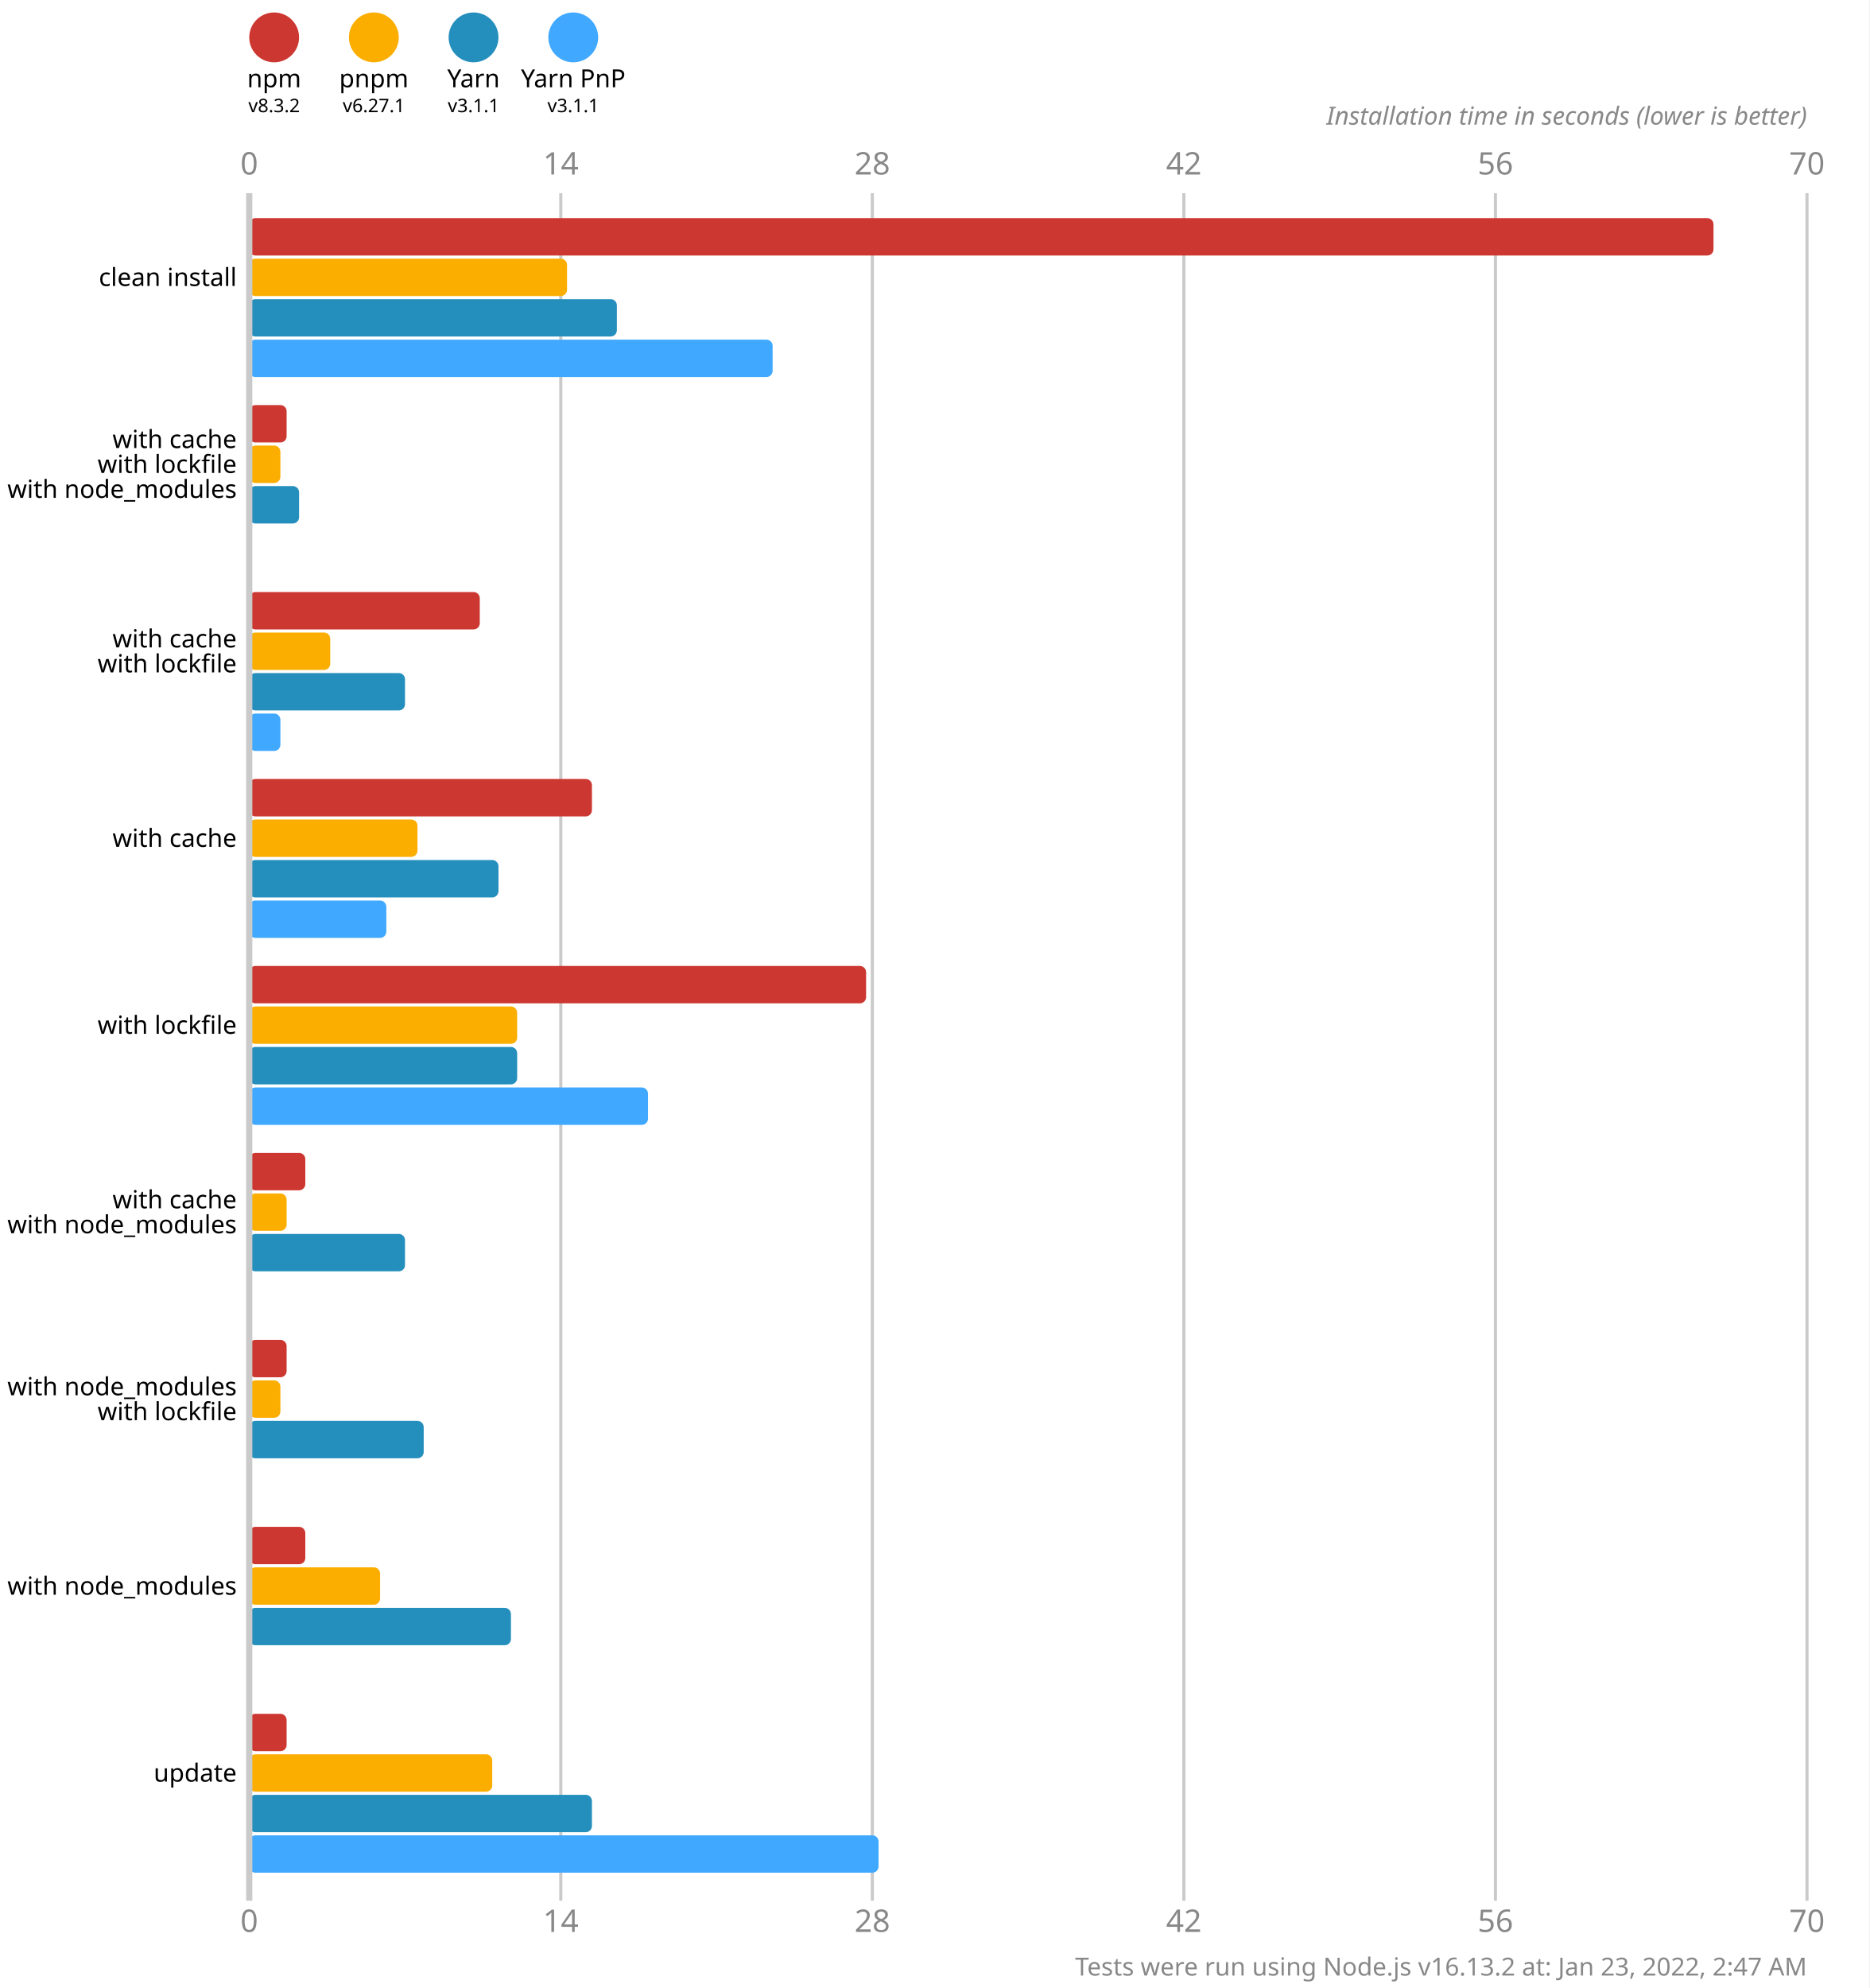
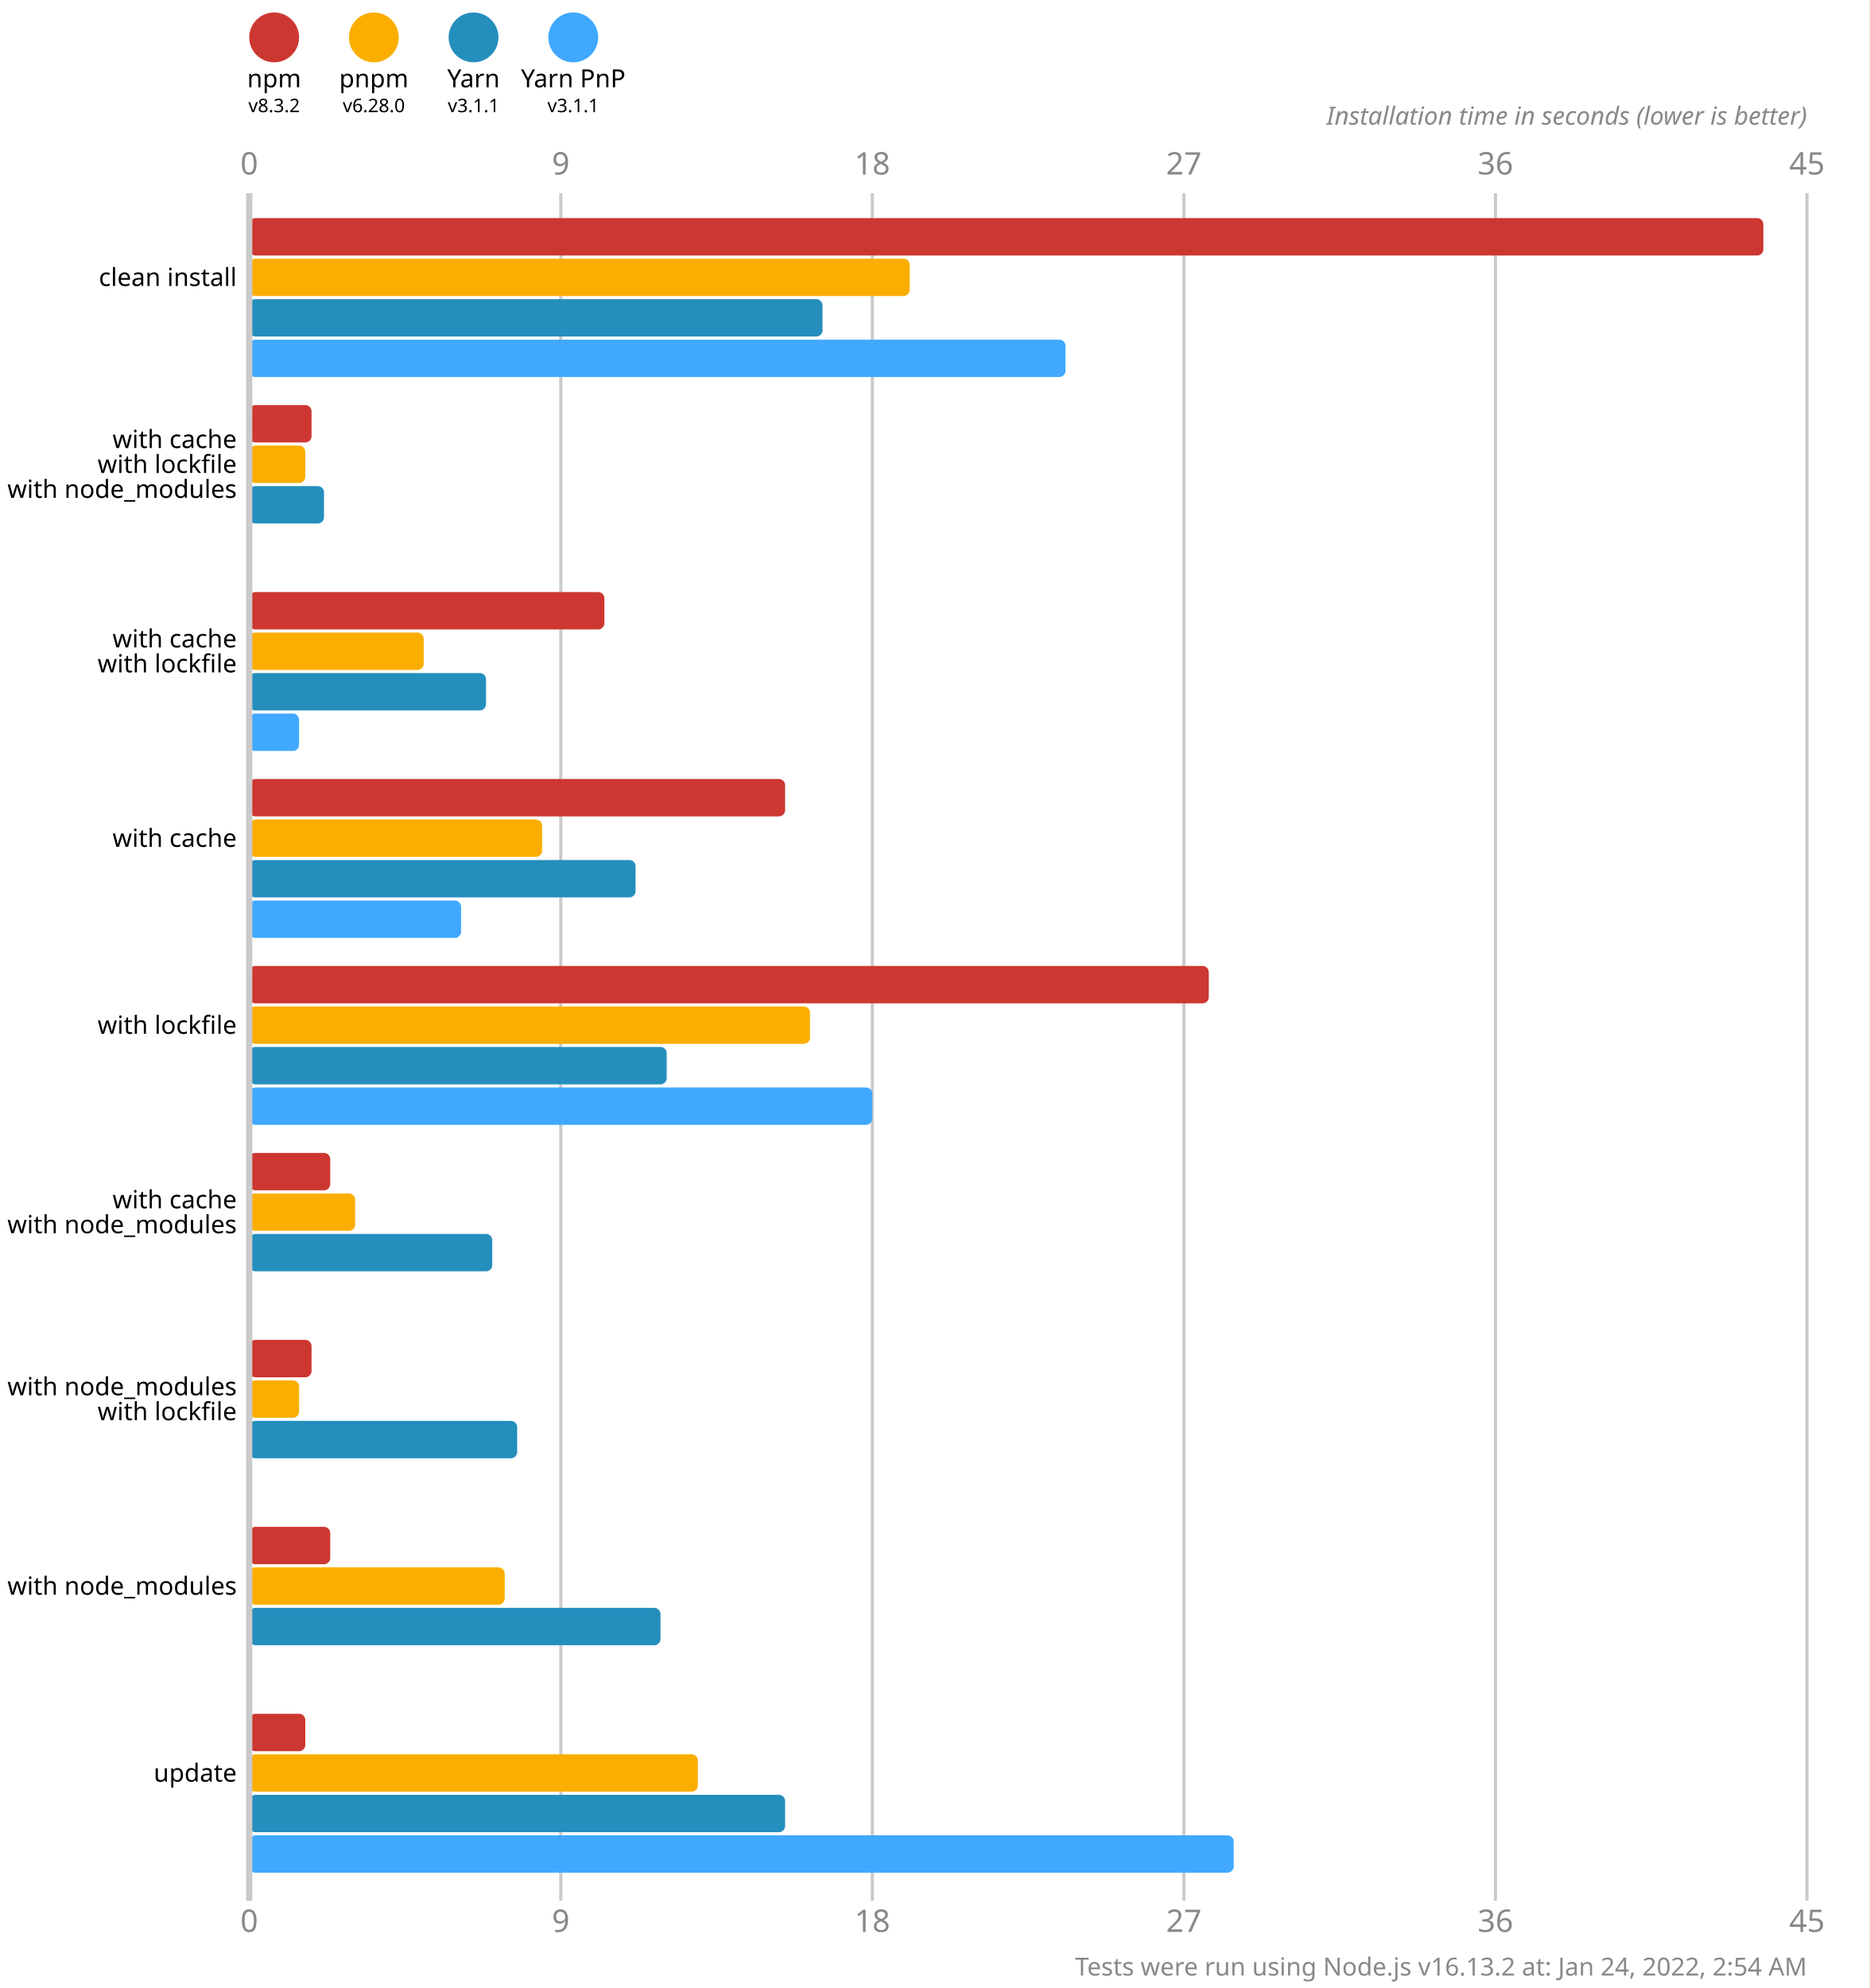
<svg xmlns="http://www.w3.org/2000/svg" version="1.1" viewBox="0 0 300 319">
  <style>
    .font { font-family: sans-serif; }
    .s3 { font-size: 3px; }
    .s4 { font-size: 4px; }
    .s5 { font-size: 5px; }
    .line { stroke: #cacaca; }
    .width { stroke-width: 0.5; }
    .text { fill: #888; }
  </style>
  <rect x="0" y="0" width="300" height="319" fill="#fff" />
  <circle cx="44" cy="6" r="4" fill="#cd3731" />
  <text x="44" y="14" class="font s4" text-anchor="middle">npm</text>
  <text x="44" y="18" class="font s3" text-anchor="middle">v8.3.2</text>
  <circle cx="60" cy="6" r="4" fill="#fbae00" />
  <text x="60" y="14" class="font s4" text-anchor="middle">pnpm</text>
-   <text x="60" y="18" class="font s3" text-anchor="middle">v6.27.1</text>
+   <text x="60" y="18" class="font s3" text-anchor="middle">v6.28.0</text>
  <circle cx="76" cy="6" r="4" fill="#248ebd" />
  <text x="76" y="14" class="font s4" text-anchor="middle">Yarn</text>
  <text x="76" y="18" class="font s3" text-anchor="middle">v3.1.1</text>
  <circle cx="92" cy="6" r="4" fill="#40a9ff" />
  <text x="92" y="14" class="font s4" text-anchor="middle">Yarn PnP</text>
  <text x="92" y="18" class="font s3" text-anchor="middle">v3.1.1</text>
  <text x="40" y="28" class="font s5 text" text-anchor="middle">0</text>
  <text x="40" y="310" class="font s5 text" text-anchor="middle">0</text>
  <line x1="90" y1="31" x2="90" y2="305" class="line width" />
-   <text x="90" y="28" class="font s5 text" text-anchor="middle">14</text>
-   <text x="90" y="310" class="font s5 text" text-anchor="middle">14</text>
+   <text x="90" y="28" class="font s5 text" text-anchor="middle">9</text>
+   <text x="90" y="310" class="font s5 text" text-anchor="middle">9</text>
  <line x1="140" y1="31" x2="140" y2="305" class="line width" />
-   <text x="140" y="28" class="font s5 text" text-anchor="middle">28</text>
-   <text x="140" y="310" class="font s5 text" text-anchor="middle">28</text>
+   <text x="140" y="28" class="font s5 text" text-anchor="middle">18</text>
+   <text x="140" y="310" class="font s5 text" text-anchor="middle">18</text>
  <line x1="190" y1="31" x2="190" y2="305" class="line width" />
-   <text x="190" y="28" class="font s5 text" text-anchor="middle">42</text>
-   <text x="190" y="310" class="font s5 text" text-anchor="middle">42</text>
+   <text x="190" y="28" class="font s5 text" text-anchor="middle">27</text>
+   <text x="190" y="310" class="font s5 text" text-anchor="middle">27</text>
  <line x1="240" y1="31" x2="240" y2="305" class="line width" />
-   <text x="240" y="28" class="font s5 text" text-anchor="middle">56</text>
-   <text x="240" y="310" class="font s5 text" text-anchor="middle">56</text>
+   <text x="240" y="28" class="font s5 text" text-anchor="middle">36</text>
+   <text x="240" y="310" class="font s5 text" text-anchor="middle">36</text>
  <line x1="290" y1="31" x2="290" y2="305" class="line width" />
-   <text x="290" y="28" class="font s5 text" text-anchor="middle">70</text>
-   <text x="290" y="310" class="font s5 text" text-anchor="middle">70</text>
+   <text x="290" y="28" class="font s5 text" text-anchor="middle">45</text>
+   <text x="290" y="310" class="font s5 text" text-anchor="middle">45</text>
  <text x="290" y="20" class="font s4 text" font-style="italic" text-anchor="end">Installation time in seconds (lower is better)</text>
-   <rect x="40" y="35" width="235" height="6" fill="#cd3731" rx="1" ry="1" />
-   <rect x="40" y="41.5" width="51" height="6" fill="#fbae00" rx="1" ry="1" />
-   <rect x="40" y="48" width="59" height="6" fill="#248ebd" rx="1" ry="1" />
-   <rect x="40" y="54.5" width="84" height="6" fill="#40a9ff" rx="1" ry="1" />
-   <rect x="40" y="65" width="6" height="6" fill="#cd3731" rx="1" ry="1" />
-   <rect x="40" y="71.5" width="5" height="6" fill="#fbae00" rx="1" ry="1" />
-   <rect x="40" y="78" width="8" height="6" fill="#248ebd" rx="1" ry="1" />
+   <rect x="40" y="35" width="243" height="6" fill="#cd3731" rx="1" ry="1" />
+   <rect x="40" y="41.5" width="106" height="6" fill="#fbae00" rx="1" ry="1" />
+   <rect x="40" y="48" width="92" height="6" fill="#248ebd" rx="1" ry="1" />
+   <rect x="40" y="54.5" width="131" height="6" fill="#40a9ff" rx="1" ry="1" />
+   <rect x="40" y="65" width="10" height="6" fill="#cd3731" rx="1" ry="1" />
+   <rect x="40" y="71.5" width="9" height="6" fill="#fbae00" rx="1" ry="1" />
+   <rect x="40" y="78" width="12" height="6" fill="#248ebd" rx="1" ry="1" />
  <rect x="40" y="84.5" width="0" height="6" fill="#40a9ff" rx="1" ry="1" />
-   <rect x="40" y="95" width="37" height="6" fill="#cd3731" rx="1" ry="1" />
-   <rect x="40" y="101.5" width="13" height="6" fill="#fbae00" rx="1" ry="1" />
-   <rect x="40" y="108" width="25" height="6" fill="#248ebd" rx="1" ry="1" />
-   <rect x="40" y="114.5" width="5" height="6" fill="#40a9ff" rx="1" ry="1" />
-   <rect x="40" y="125" width="55" height="6" fill="#cd3731" rx="1" ry="1" />
-   <rect x="40" y="131.5" width="27" height="6" fill="#fbae00" rx="1" ry="1" />
-   <rect x="40" y="138" width="40" height="6" fill="#248ebd" rx="1" ry="1" />
-   <rect x="40" y="144.5" width="22" height="6" fill="#40a9ff" rx="1" ry="1" />
-   <rect x="40" y="155" width="99" height="6" fill="#cd3731" rx="1" ry="1" />
-   <rect x="40" y="161.5" width="43" height="6" fill="#fbae00" rx="1" ry="1" />
-   <rect x="40" y="168" width="43" height="6" fill="#248ebd" rx="1" ry="1" />
-   <rect x="40" y="174.5" width="64" height="6" fill="#40a9ff" rx="1" ry="1" />
-   <rect x="40" y="185" width="9" height="6" fill="#cd3731" rx="1" ry="1" />
-   <rect x="40" y="191.5" width="6" height="6" fill="#fbae00" rx="1" ry="1" />
-   <rect x="40" y="198" width="25" height="6" fill="#248ebd" rx="1" ry="1" />
+   <rect x="40" y="95" width="57" height="6" fill="#cd3731" rx="1" ry="1" />
+   <rect x="40" y="101.5" width="28" height="6" fill="#fbae00" rx="1" ry="1" />
+   <rect x="40" y="108" width="38" height="6" fill="#248ebd" rx="1" ry="1" />
+   <rect x="40" y="114.5" width="8" height="6" fill="#40a9ff" rx="1" ry="1" />
+   <rect x="40" y="125" width="86" height="6" fill="#cd3731" rx="1" ry="1" />
+   <rect x="40" y="131.5" width="47" height="6" fill="#fbae00" rx="1" ry="1" />
+   <rect x="40" y="138" width="62" height="6" fill="#248ebd" rx="1" ry="1" />
+   <rect x="40" y="144.5" width="34" height="6" fill="#40a9ff" rx="1" ry="1" />
+   <rect x="40" y="155" width="154" height="6" fill="#cd3731" rx="1" ry="1" />
+   <rect x="40" y="161.5" width="90" height="6" fill="#fbae00" rx="1" ry="1" />
+   <rect x="40" y="168" width="67" height="6" fill="#248ebd" rx="1" ry="1" />
+   <rect x="40" y="174.5" width="100" height="6" fill="#40a9ff" rx="1" ry="1" />
+   <rect x="40" y="185" width="13" height="6" fill="#cd3731" rx="1" ry="1" />
+   <rect x="40" y="191.5" width="17" height="6" fill="#fbae00" rx="1" ry="1" />
+   <rect x="40" y="198" width="39" height="6" fill="#248ebd" rx="1" ry="1" />
  <rect x="40" y="204.5" width="0" height="6" fill="#40a9ff" rx="1" ry="1" />
-   <rect x="40" y="215" width="6" height="6" fill="#cd3731" rx="1" ry="1" />
-   <rect x="40" y="221.5" width="5" height="6" fill="#fbae00" rx="1" ry="1" />
-   <rect x="40" y="228" width="28" height="6" fill="#248ebd" rx="1" ry="1" />
+   <rect x="40" y="215" width="10" height="6" fill="#cd3731" rx="1" ry="1" />
+   <rect x="40" y="221.5" width="8" height="6" fill="#fbae00" rx="1" ry="1" />
+   <rect x="40" y="228" width="43" height="6" fill="#248ebd" rx="1" ry="1" />
  <rect x="40" y="234.5" width="0" height="6" fill="#40a9ff" rx="1" ry="1" />
-   <rect x="40" y="245" width="9" height="6" fill="#cd3731" rx="1" ry="1" />
-   <rect x="40" y="251.5" width="21" height="6" fill="#fbae00" rx="1" ry="1" />
-   <rect x="40" y="258" width="42" height="6" fill="#248ebd" rx="1" ry="1" />
+   <rect x="40" y="245" width="13" height="6" fill="#cd3731" rx="1" ry="1" />
+   <rect x="40" y="251.5" width="41" height="6" fill="#fbae00" rx="1" ry="1" />
+   <rect x="40" y="258" width="66" height="6" fill="#248ebd" rx="1" ry="1" />
  <rect x="40" y="264.5" width="0" height="6" fill="#40a9ff" rx="1" ry="1" />
-   <rect x="40" y="275" width="6" height="6" fill="#cd3731" rx="1" ry="1" />
-   <rect x="40" y="281.5" width="39" height="6" fill="#fbae00" rx="1" ry="1" />
-   <rect x="40" y="288" width="55" height="6" fill="#248ebd" rx="1" ry="1" />
-   <rect x="40" y="294.5" width="101" height="6" fill="#40a9ff" rx="1" ry="1" />
+   <rect x="40" y="275" width="9" height="6" fill="#cd3731" rx="1" ry="1" />
+   <rect x="40" y="281.5" width="72" height="6" fill="#fbae00" rx="1" ry="1" />
+   <rect x="40" y="288" width="86" height="6" fill="#248ebd" rx="1" ry="1" />
+   <rect x="40" y="294.5" width="158" height="6" fill="#40a9ff" rx="1" ry="1" />
  <line x1="40" y1="31" x2="40" y2="305" class="line" />
  <text x="38" y="44.5" class="font s4" dominant-baseline="middle" text-anchor="end">clean install</text>
  <text x="38" y="70.5" class="font s4" dominant-baseline="middle" text-anchor="end">with cache</text>
  <text x="38" y="74.5" class="font s4" dominant-baseline="middle" text-anchor="end">with lockfile</text>
  <text x="38" y="78.5" class="font s4" dominant-baseline="middle" text-anchor="end">with node_modules</text>
  <text x="38" y="102.5" class="font s4" dominant-baseline="middle" text-anchor="end">with cache</text>
  <text x="38" y="106.5" class="font s4" dominant-baseline="middle" text-anchor="end">with lockfile</text>
  <text x="38" y="134.5" class="font s4" dominant-baseline="middle" text-anchor="end">with cache</text>
  <text x="38" y="164.5" class="font s4" dominant-baseline="middle" text-anchor="end">with lockfile</text>
  <text x="38" y="192.5" class="font s4" dominant-baseline="middle" text-anchor="end">with cache</text>
  <text x="38" y="196.5" class="font s4" dominant-baseline="middle" text-anchor="end">with node_modules</text>
  <text x="38" y="222.5" class="font s4" dominant-baseline="middle" text-anchor="end">with node_modules</text>
  <text x="38" y="226.5" class="font s4" dominant-baseline="middle" text-anchor="end">with lockfile</text>
  <text x="38" y="254.5" class="font s4" dominant-baseline="middle" text-anchor="end">with node_modules</text>
  <text x="38" y="284.5" class="font s4" dominant-baseline="middle" text-anchor="end">update</text>
-   <text x="290" y="317" class="font s4 text" text-anchor="end">Tests were run using Node.js v16.13.2 at: Jan 23, 2022, 2:47 AM</text>
+   <text x="290" y="317" class="font s4 text" text-anchor="end">Tests were run using Node.js v16.13.2 at: Jan 24, 2022, 2:54 AM</text>
</svg>
